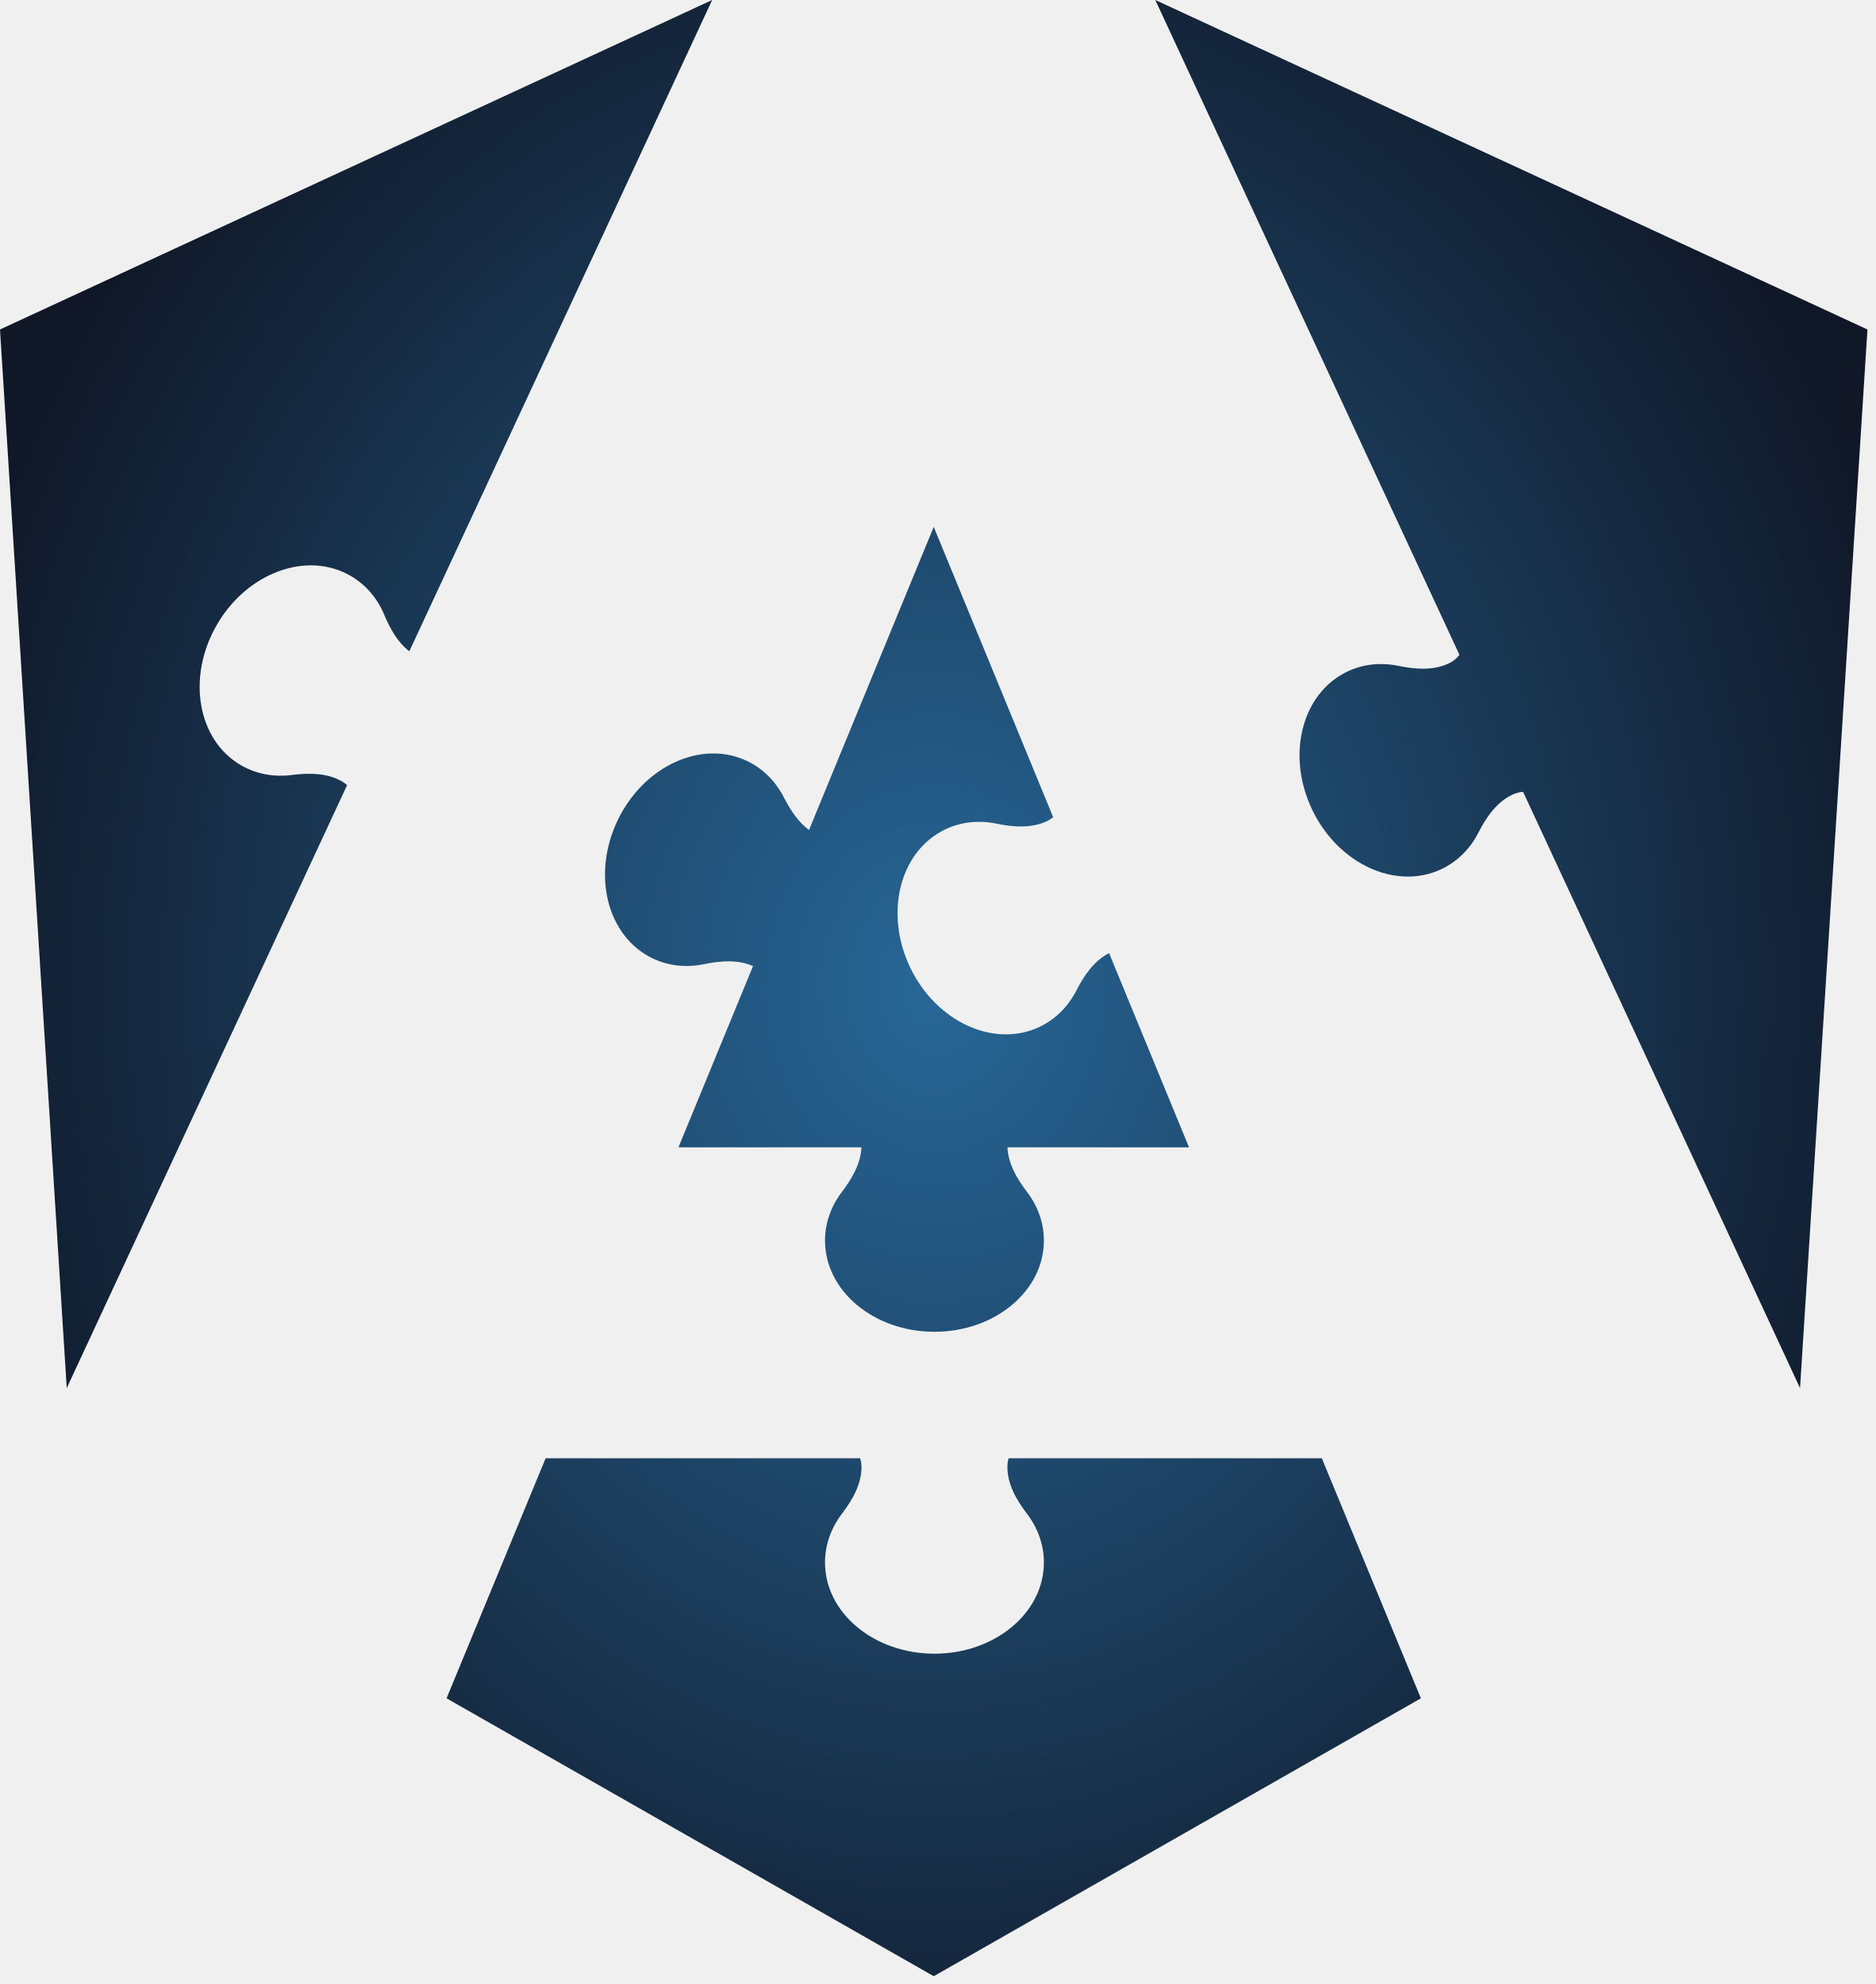
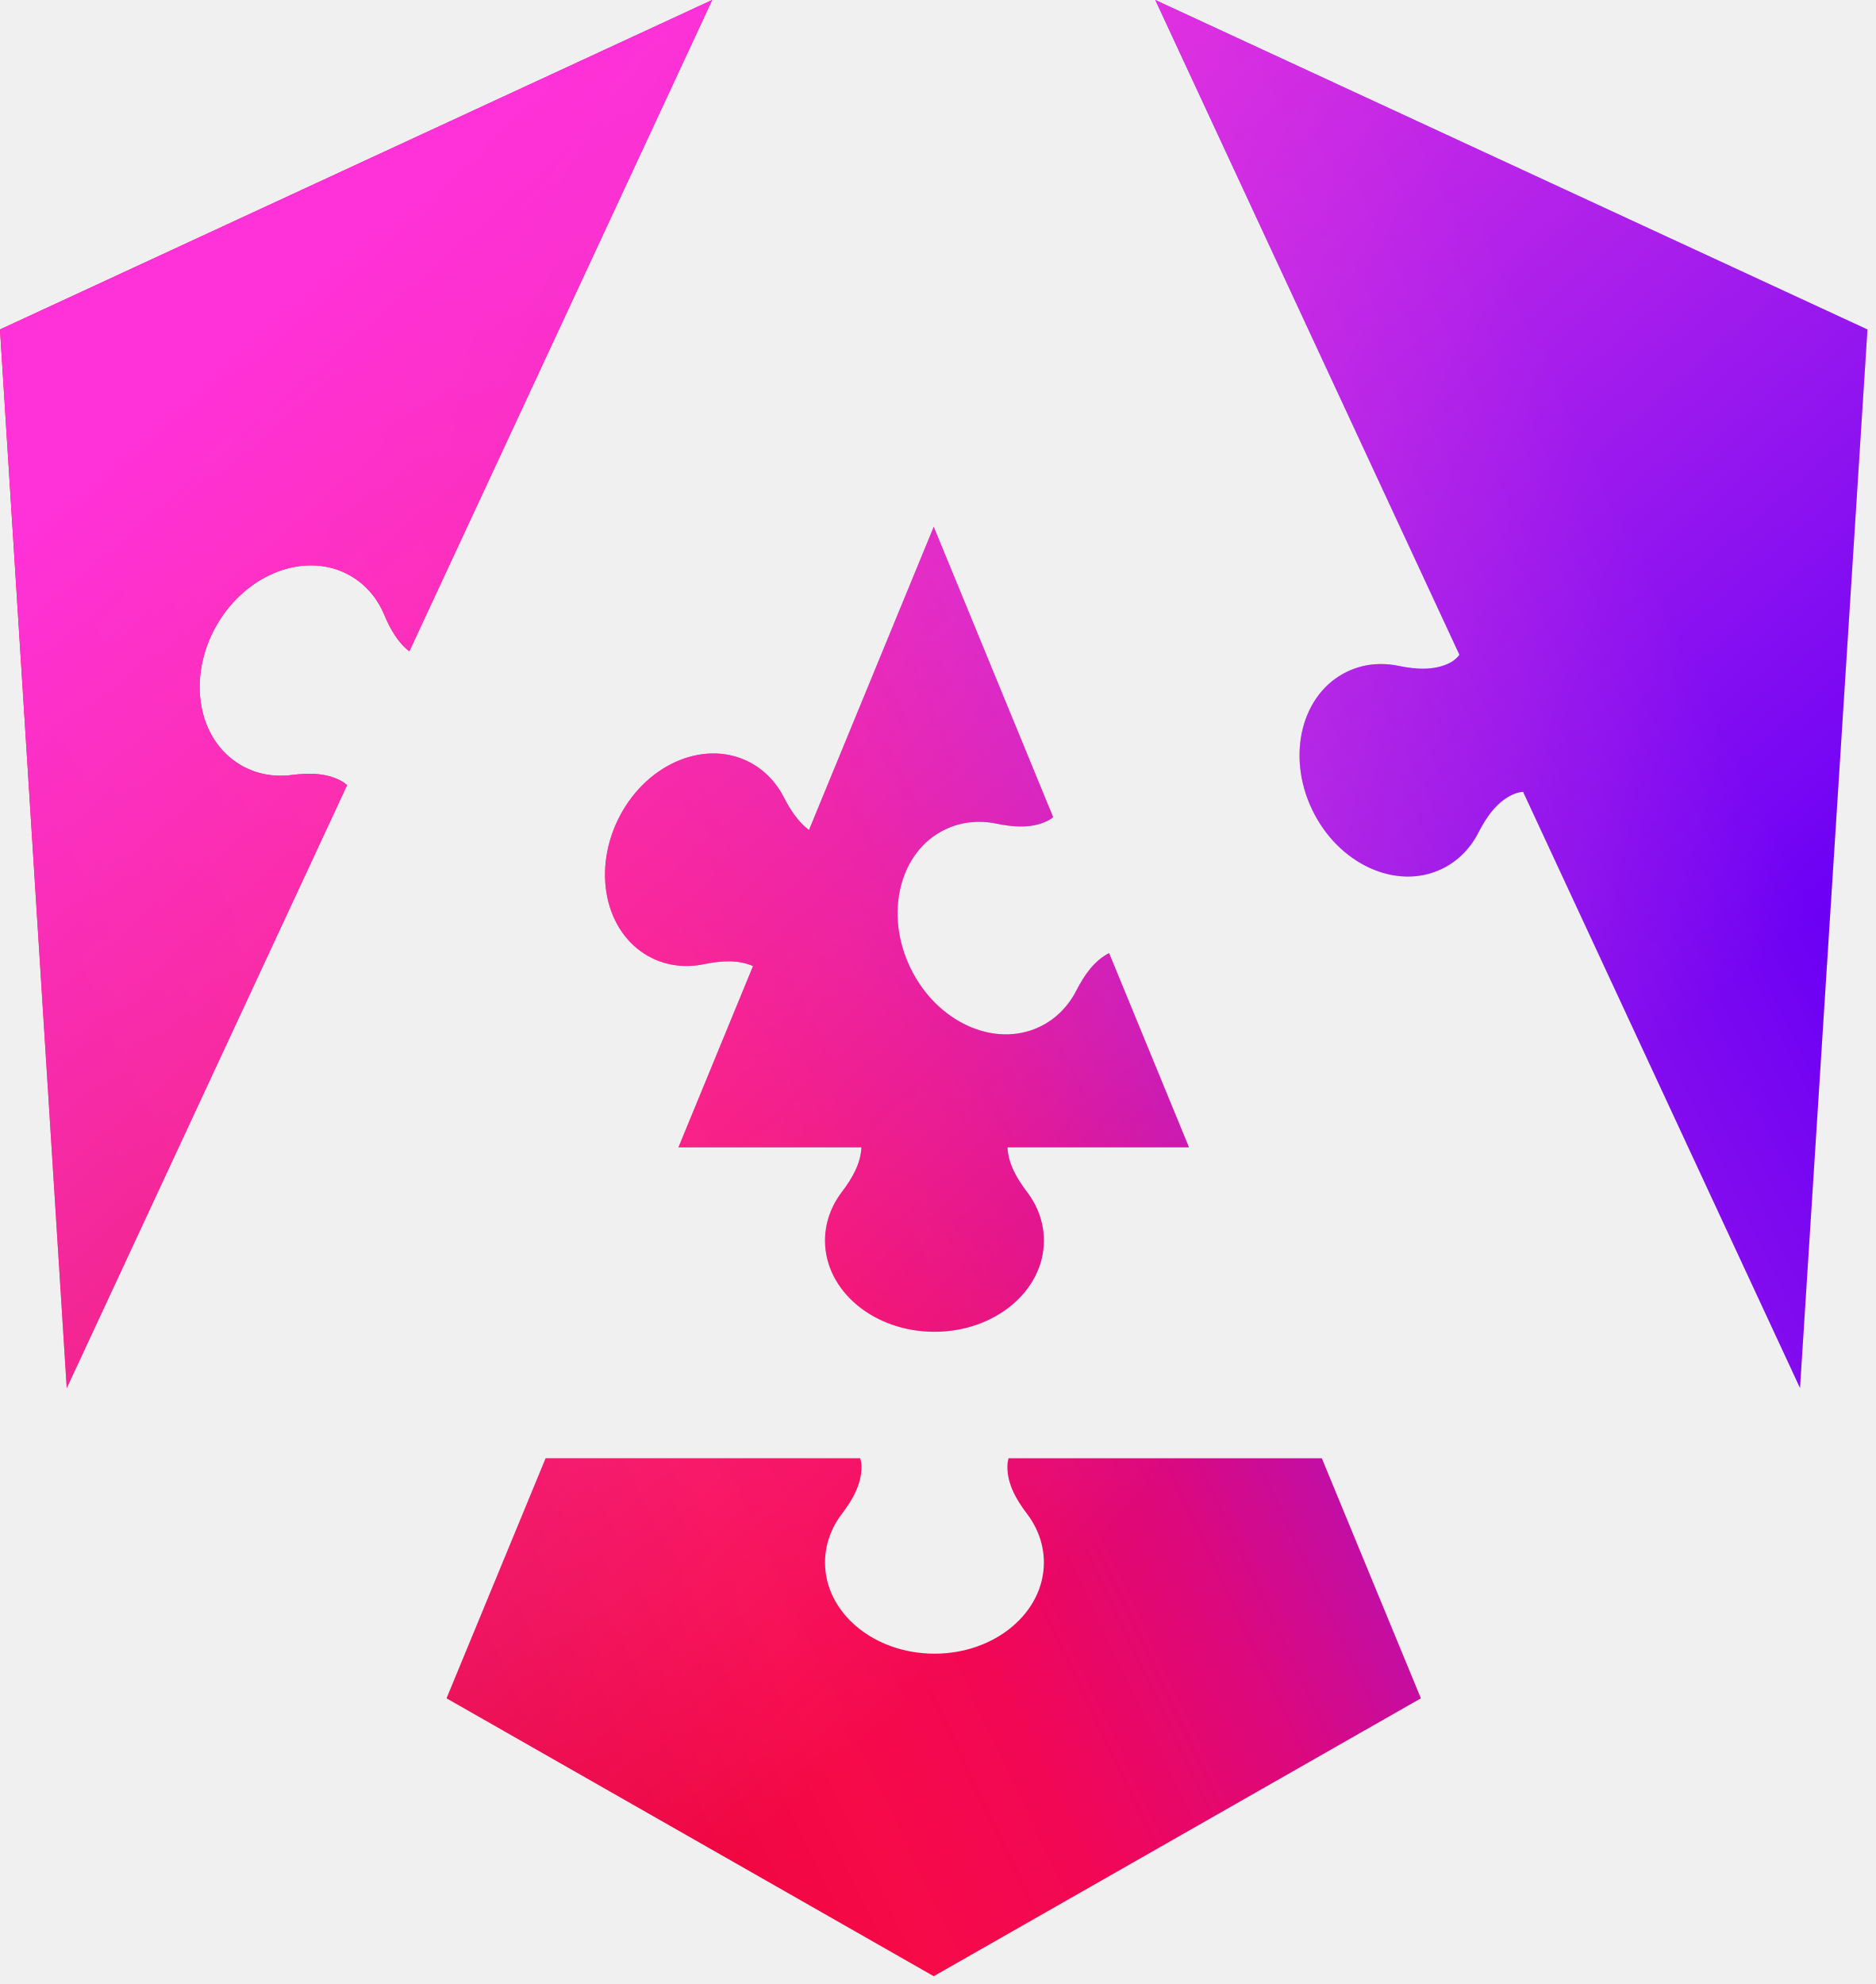
<svg xmlns="http://www.w3.org/2000/svg" width="207" height="219" viewBox="0 0 207 219" fill="none">
-   <path d="M116.254 90.198L103.072 58.16L89.304 91.62C88.098 90.722 87.234 89.391 86.533 88.026C85.641 86.283 84.272 84.865 82.485 84.009C77.471 81.607 71.065 84.531 68.181 90.548C65.296 96.564 67.023 103.385 72.042 105.789C73.829 106.646 75.793 106.824 77.71 106.428C79.522 106.056 81.443 105.899 83.125 106.638L74.892 126.647H95.092C95.012 128.457 94.049 130.098 92.945 131.553C91.758 133.11 91.071 134.957 91.071 136.938C91.071 142.501 96.478 147.006 103.152 147.006C109.825 147.006 115.232 142.496 115.232 136.938C115.232 134.957 114.545 133.11 113.358 131.553C112.253 130.098 111.291 128.457 111.211 126.647H131.251L122.43 105.208C120.773 106.049 119.679 107.66 118.826 109.32C117.934 111.063 116.565 112.481 114.778 113.337C109.764 115.739 103.358 112.815 100.474 106.798C97.589 100.782 99.316 93.961 104.335 91.557C106.122 90.7 108.085 90.522 110.003 90.918C111.873 91.302 113.859 91.457 115.579 90.633C115.824 90.518 116.05 90.372 116.254 90.198Z" fill="url(#paint0_radial_1284_570)" />
-   <path d="M0 36.369L7.368 153.221L38.314 86.668C38.144 86.51 37.956 86.373 37.752 86.256C36.1 85.303 34.108 85.306 32.214 85.545C30.272 85.794 28.328 85.465 26.611 84.475C21.792 81.693 20.592 74.76 23.929 68.982C27.266 63.205 33.877 60.779 38.692 63.558C40.409 64.549 41.665 66.067 42.421 67.873C43.062 69.399 43.896 70.901 45.184 71.894L78.614 0L0 36.369Z" fill="url(#paint1_radial_1284_570)" />
-   <path d="M95.097 161.936C95.097 163.842 94.099 165.565 92.944 167.085C91.758 168.642 91.07 170.489 91.07 172.471C91.07 178.034 96.477 182.539 103.151 182.539C109.825 182.539 115.232 178.028 115.232 172.471C115.232 170.489 114.545 168.642 113.358 167.085C112.204 165.565 111.205 163.842 111.205 161.936C111.204 161.607 111.249 161.28 111.34 160.966H145.911L156.848 187.465L103.072 218.14L49.295 187.465L60.232 160.966H94.946C95.048 161.279 95.099 161.604 95.097 161.936Z" fill="url(#paint2_radial_1284_570)" />
-   <path d="M198.7 153.221L206.143 36.369L127.53 0L161.102 72.278C161.055 72.341 161.005 72.402 160.952 72.462C160.673 72.78 160.336 73.035 159.953 73.216C158.233 74.04 156.247 73.884 154.377 73.501C152.459 73.104 150.496 73.283 148.709 74.139C143.69 76.543 141.963 83.365 144.848 89.381C147.732 95.397 154.138 98.321 159.151 95.919C160.939 95.063 162.308 93.645 163.2 91.902C164.072 90.205 165.195 88.56 166.915 87.736C167.295 87.551 167.707 87.438 168.128 87.403L198.7 153.221Z" fill="url(#paint3_radial_1284_570)" />
+   <g clip-path="url(#clip0_1284_572)">
+     <path d="M116.254 90.198L103.072 58.16L89.304 91.62C88.098 90.722 87.234 89.391 86.533 88.026C85.641 86.283 84.272 84.865 82.485 84.009C77.471 81.607 71.065 84.531 68.181 90.548C65.296 96.564 67.023 103.385 72.042 105.789C73.829 106.646 75.793 106.824 77.71 106.428C79.522 106.056 81.443 105.899 83.125 106.638L74.892 126.647H95.092C95.012 128.457 94.049 130.098 92.945 131.553C91.758 133.11 91.071 134.957 91.071 136.938C91.071 142.501 96.478 147.006 103.152 147.006C109.825 147.006 115.232 142.496 115.232 136.938C115.232 134.957 114.545 133.11 113.358 131.553C112.253 130.098 111.291 128.457 111.211 126.647H131.251L122.43 105.208C120.773 106.049 119.679 107.66 118.826 109.32C117.934 111.063 116.565 112.481 114.778 113.337C109.764 115.739 103.358 112.815 100.474 106.798C97.589 100.782 99.316 93.961 104.335 91.557C106.122 90.7 108.085 90.522 110.003 90.918C111.873 91.302 113.859 91.457 115.579 90.633C115.824 90.518 116.05 90.372 116.254 90.198Z" fill="url(#paint0_linear_1284_572)" />
+     <path d="M0 36.369L7.368 153.221L38.314 86.668C38.144 86.51 37.956 86.373 37.752 86.256C36.1 85.303 34.108 85.306 32.214 85.545C30.272 85.794 28.328 85.465 26.611 84.475C21.792 81.693 20.592 74.76 23.929 68.982C27.266 63.205 33.877 60.779 38.692 63.558C40.409 64.549 41.665 66.067 42.421 67.873C43.062 69.399 43.896 70.901 45.184 71.894L78.614 0L0 36.369Z" fill="url(#paint1_linear_1284_572)" />
+     <path d="M95.097 161.936C95.097 163.842 94.099 165.565 92.944 167.085C91.758 168.642 91.07 170.489 91.07 172.471C91.07 178.034 96.477 182.539 103.151 182.539C109.825 182.539 115.232 178.028 115.232 172.471C115.232 170.489 114.545 168.642 113.358 167.085C112.204 165.565 111.205 163.842 111.205 161.936C111.204 161.607 111.249 161.28 111.34 160.966H145.911L156.848 187.465L103.072 218.14L49.295 187.465L60.232 160.966H94.946C95.048 161.279 95.099 161.604 95.097 161.936Z" fill="url(#paint2_linear_1284_572)" />
+     <path d="M198.7 153.221L206.143 36.369L127.53 0L161.102 72.278C161.055 72.341 161.005 72.402 160.952 72.462C160.673 72.78 160.336 73.035 159.953 73.216C158.233 74.04 156.247 73.884 154.377 73.501C152.459 73.104 150.496 73.283 148.709 74.139C143.69 76.543 141.963 83.365 144.848 89.381C147.732 95.397 154.138 98.321 159.151 95.919C160.939 95.063 162.308 93.645 163.2 91.902C164.072 90.205 165.195 88.56 166.915 87.736C167.295 87.551 167.707 87.438 168.128 87.403L198.7 153.221Z" fill="url(#paint3_linear_1284_572)" />
+     <path d="M116.254 90.198L103.072 58.16L89.304 91.62C88.098 90.722 87.234 89.391 86.533 88.026C85.641 86.283 84.272 84.865 82.485 84.009C77.471 81.607 71.065 84.531 68.181 90.548C65.296 96.564 67.023 103.385 72.042 105.789C73.829 106.646 75.793 106.824 77.71 106.428C79.522 106.056 81.443 105.899 83.125 106.638L74.892 126.647H95.092C95.012 128.457 94.049 130.098 92.945 131.553C91.758 133.11 91.071 134.957 91.071 136.938C91.071 142.501 96.478 147.006 103.152 147.006C109.825 147.006 115.232 142.496 115.232 136.938C115.232 134.957 114.545 133.11 113.358 131.553C112.253 130.098 111.291 128.457 111.211 126.647H131.251L122.43 105.208C120.773 106.049 119.679 107.66 118.826 109.32C117.934 111.063 116.565 112.481 114.778 113.337C109.764 115.739 103.358 112.815 100.474 106.798C97.589 100.782 99.316 93.961 104.335 91.557C106.122 90.7 108.085 90.522 110.003 90.918C111.873 91.302 113.859 91.457 115.579 90.633C115.824 90.518 116.05 90.372 116.254 90.198Z" fill="url(#paint4_linear_1284_572)" />
+     <path d="M0 36.369L7.368 153.221L38.314 86.668C38.144 86.51 37.956 86.373 37.752 86.256C36.1 85.303 34.108 85.306 32.214 85.545C30.272 85.794 28.328 85.465 26.611 84.475C21.792 81.693 20.592 74.76 23.929 68.982C27.266 63.205 33.877 60.779 38.692 63.558C40.409 64.549 41.665 66.067 42.421 67.873C43.062 69.399 43.896 70.901 45.184 71.894L78.614 0L0 36.369Z" fill="url(#paint5_linear_1284_572)" />
+     <path d="M95.097 161.936C95.097 163.842 94.099 165.565 92.944 167.085C91.758 168.642 91.07 170.489 91.07 172.471C91.07 178.034 96.477 182.539 103.151 182.539C109.825 182.539 115.232 178.028 115.232 172.471C115.232 170.489 114.545 168.642 113.358 167.085C112.204 165.565 111.205 163.842 111.205 161.936C111.204 161.607 111.249 161.28 111.34 160.966H145.911L156.848 187.465L103.072 218.14L49.295 187.465L60.232 160.966H94.946C95.048 161.279 95.099 161.604 95.097 161.936Z" fill="url(#paint6_linear_1284_572)" />
+     <path d="M198.7 153.221L206.143 36.369L127.53 0L161.102 72.278C161.055 72.341 161.005 72.402 160.952 72.462C160.673 72.78 160.336 73.035 159.953 73.216C158.233 74.04 156.247 73.884 154.377 73.501C152.459 73.104 150.496 73.283 148.709 74.139C143.69 76.543 141.963 83.365 144.848 89.381C147.732 95.397 154.138 98.321 159.151 95.919C160.939 95.063 162.308 93.645 163.2 91.902C164.072 90.205 165.195 88.56 166.915 87.736C167.295 87.551 167.707 87.438 168.128 87.403L198.7 153.221Z" fill="url(#paint7_linear_1284_572)" />
+   </g>
  <defs>
-     <radialGradient id="paint0_radial_1284_570" cx="0" cy="0" r="1" gradientUnits="userSpaceOnUse" gradientTransform="translate(103.19 108.952) rotate(90) scale(135.067 111.726)">
-       <stop offset="0.015" stop-color="#276696" />
-       <stop offset="1" stop-color="#101828" />
-     </radialGradient>
-     <radialGradient id="paint1_radial_1284_570" cx="0" cy="0" r="1" gradientUnits="userSpaceOnUse" gradientTransform="translate(103.19 108.952) rotate(90) scale(135.067 111.726)">
-       <stop offset="0.015" stop-color="#276696" />
-       <stop offset="1" stop-color="#101828" />
-     </radialGradient>
-     <radialGradient id="paint2_radial_1284_570" cx="0" cy="0" r="1" gradientUnits="userSpaceOnUse" gradientTransform="translate(103.19 108.952) rotate(90) scale(135.067 111.726)">
-       <stop offset="0.015" stop-color="#276696" />
-       <stop offset="1" stop-color="#101828" />
-     </radialGradient>
-     <radialGradient id="paint3_radial_1284_570" cx="0" cy="0" r="1" gradientUnits="userSpaceOnUse" gradientTransform="translate(103.19 108.952) rotate(90) scale(135.067 111.726)">
-       <stop offset="0.015" stop-color="#276696" />
-       <stop offset="1" stop-color="#101828" />
-     </radialGradient>
+     <linearGradient id="paint0_linear_1284_572" x1="45.493" y1="198.353" x2="209.607" y2="120.339" gradientUnits="userSpaceOnUse">
+       <stop stop-color="#E40035" />
+       <stop offset="0.24" stop-color="#F60A48" />
+       <stop offset="0.352" stop-color="#F20755" />
+       <stop offset="0.494" stop-color="#DC087D" />
+       <stop offset="0.745" stop-color="#9717E7" />
+       <stop offset="1" stop-color="#6C00F5" />
+     </linearGradient>
+     <linearGradient id="paint1_linear_1284_572" x1="45.493" y1="198.353" x2="209.607" y2="120.339" gradientUnits="userSpaceOnUse">
+       <stop stop-color="#E40035" />
+       <stop offset="0.24" stop-color="#F60A48" />
+       <stop offset="0.352" stop-color="#F20755" />
+       <stop offset="0.494" stop-color="#DC087D" />
+       <stop offset="0.745" stop-color="#9717E7" />
+       <stop offset="1" stop-color="#6C00F5" />
+     </linearGradient>
+     <linearGradient id="paint2_linear_1284_572" x1="45.493" y1="198.353" x2="209.607" y2="120.339" gradientUnits="userSpaceOnUse">
+       <stop stop-color="#E40035" />
+       <stop offset="0.24" stop-color="#F60A48" />
+       <stop offset="0.352" stop-color="#F20755" />
+       <stop offset="0.494" stop-color="#DC087D" />
+       <stop offset="0.745" stop-color="#9717E7" />
+       <stop offset="1" stop-color="#6C00F5" />
+     </linearGradient>
+     <linearGradient id="paint3_linear_1284_572" x1="45.493" y1="198.353" x2="209.607" y2="120.339" gradientUnits="userSpaceOnUse">
+       <stop stop-color="#E40035" />
+       <stop offset="0.24" stop-color="#F60A48" />
+       <stop offset="0.352" stop-color="#F20755" />
+       <stop offset="0.494" stop-color="#DC087D" />
+       <stop offset="0.745" stop-color="#9717E7" />
+       <stop offset="1" stop-color="#6C00F5" />
+     </linearGradient>
+     <linearGradient id="paint4_linear_1284_572" x1="38.081" y1="26.302" x2="145.458" y2="148.826" gradientUnits="userSpaceOnUse">
+       <stop stop-color="#FF31D9" />
+       <stop offset="1" stop-color="#FF5BE1" stop-opacity="0" />
+     </linearGradient>
+     <linearGradient id="paint5_linear_1284_572" x1="38.081" y1="26.302" x2="145.458" y2="148.826" gradientUnits="userSpaceOnUse">
+       <stop stop-color="#FF31D9" />
+       <stop offset="1" stop-color="#FF5BE1" stop-opacity="0" />
+     </linearGradient>
+     <linearGradient id="paint6_linear_1284_572" x1="38.081" y1="26.302" x2="145.458" y2="148.826" gradientUnits="userSpaceOnUse">
+       <stop stop-color="#FF31D9" />
+       <stop offset="1" stop-color="#FF5BE1" stop-opacity="0" />
+     </linearGradient>
+     <linearGradient id="paint7_linear_1284_572" x1="38.081" y1="26.302" x2="145.458" y2="148.826" gradientUnits="userSpaceOnUse">
+       <stop stop-color="#FF31D9" />
+       <stop offset="1" stop-color="#FF5BE1" stop-opacity="0" />
+     </linearGradient>
+     <clipPath id="clip0_1284_572">
+       <rect width="207" height="219" fill="white" />
+     </clipPath>
  </defs>
</svg>
